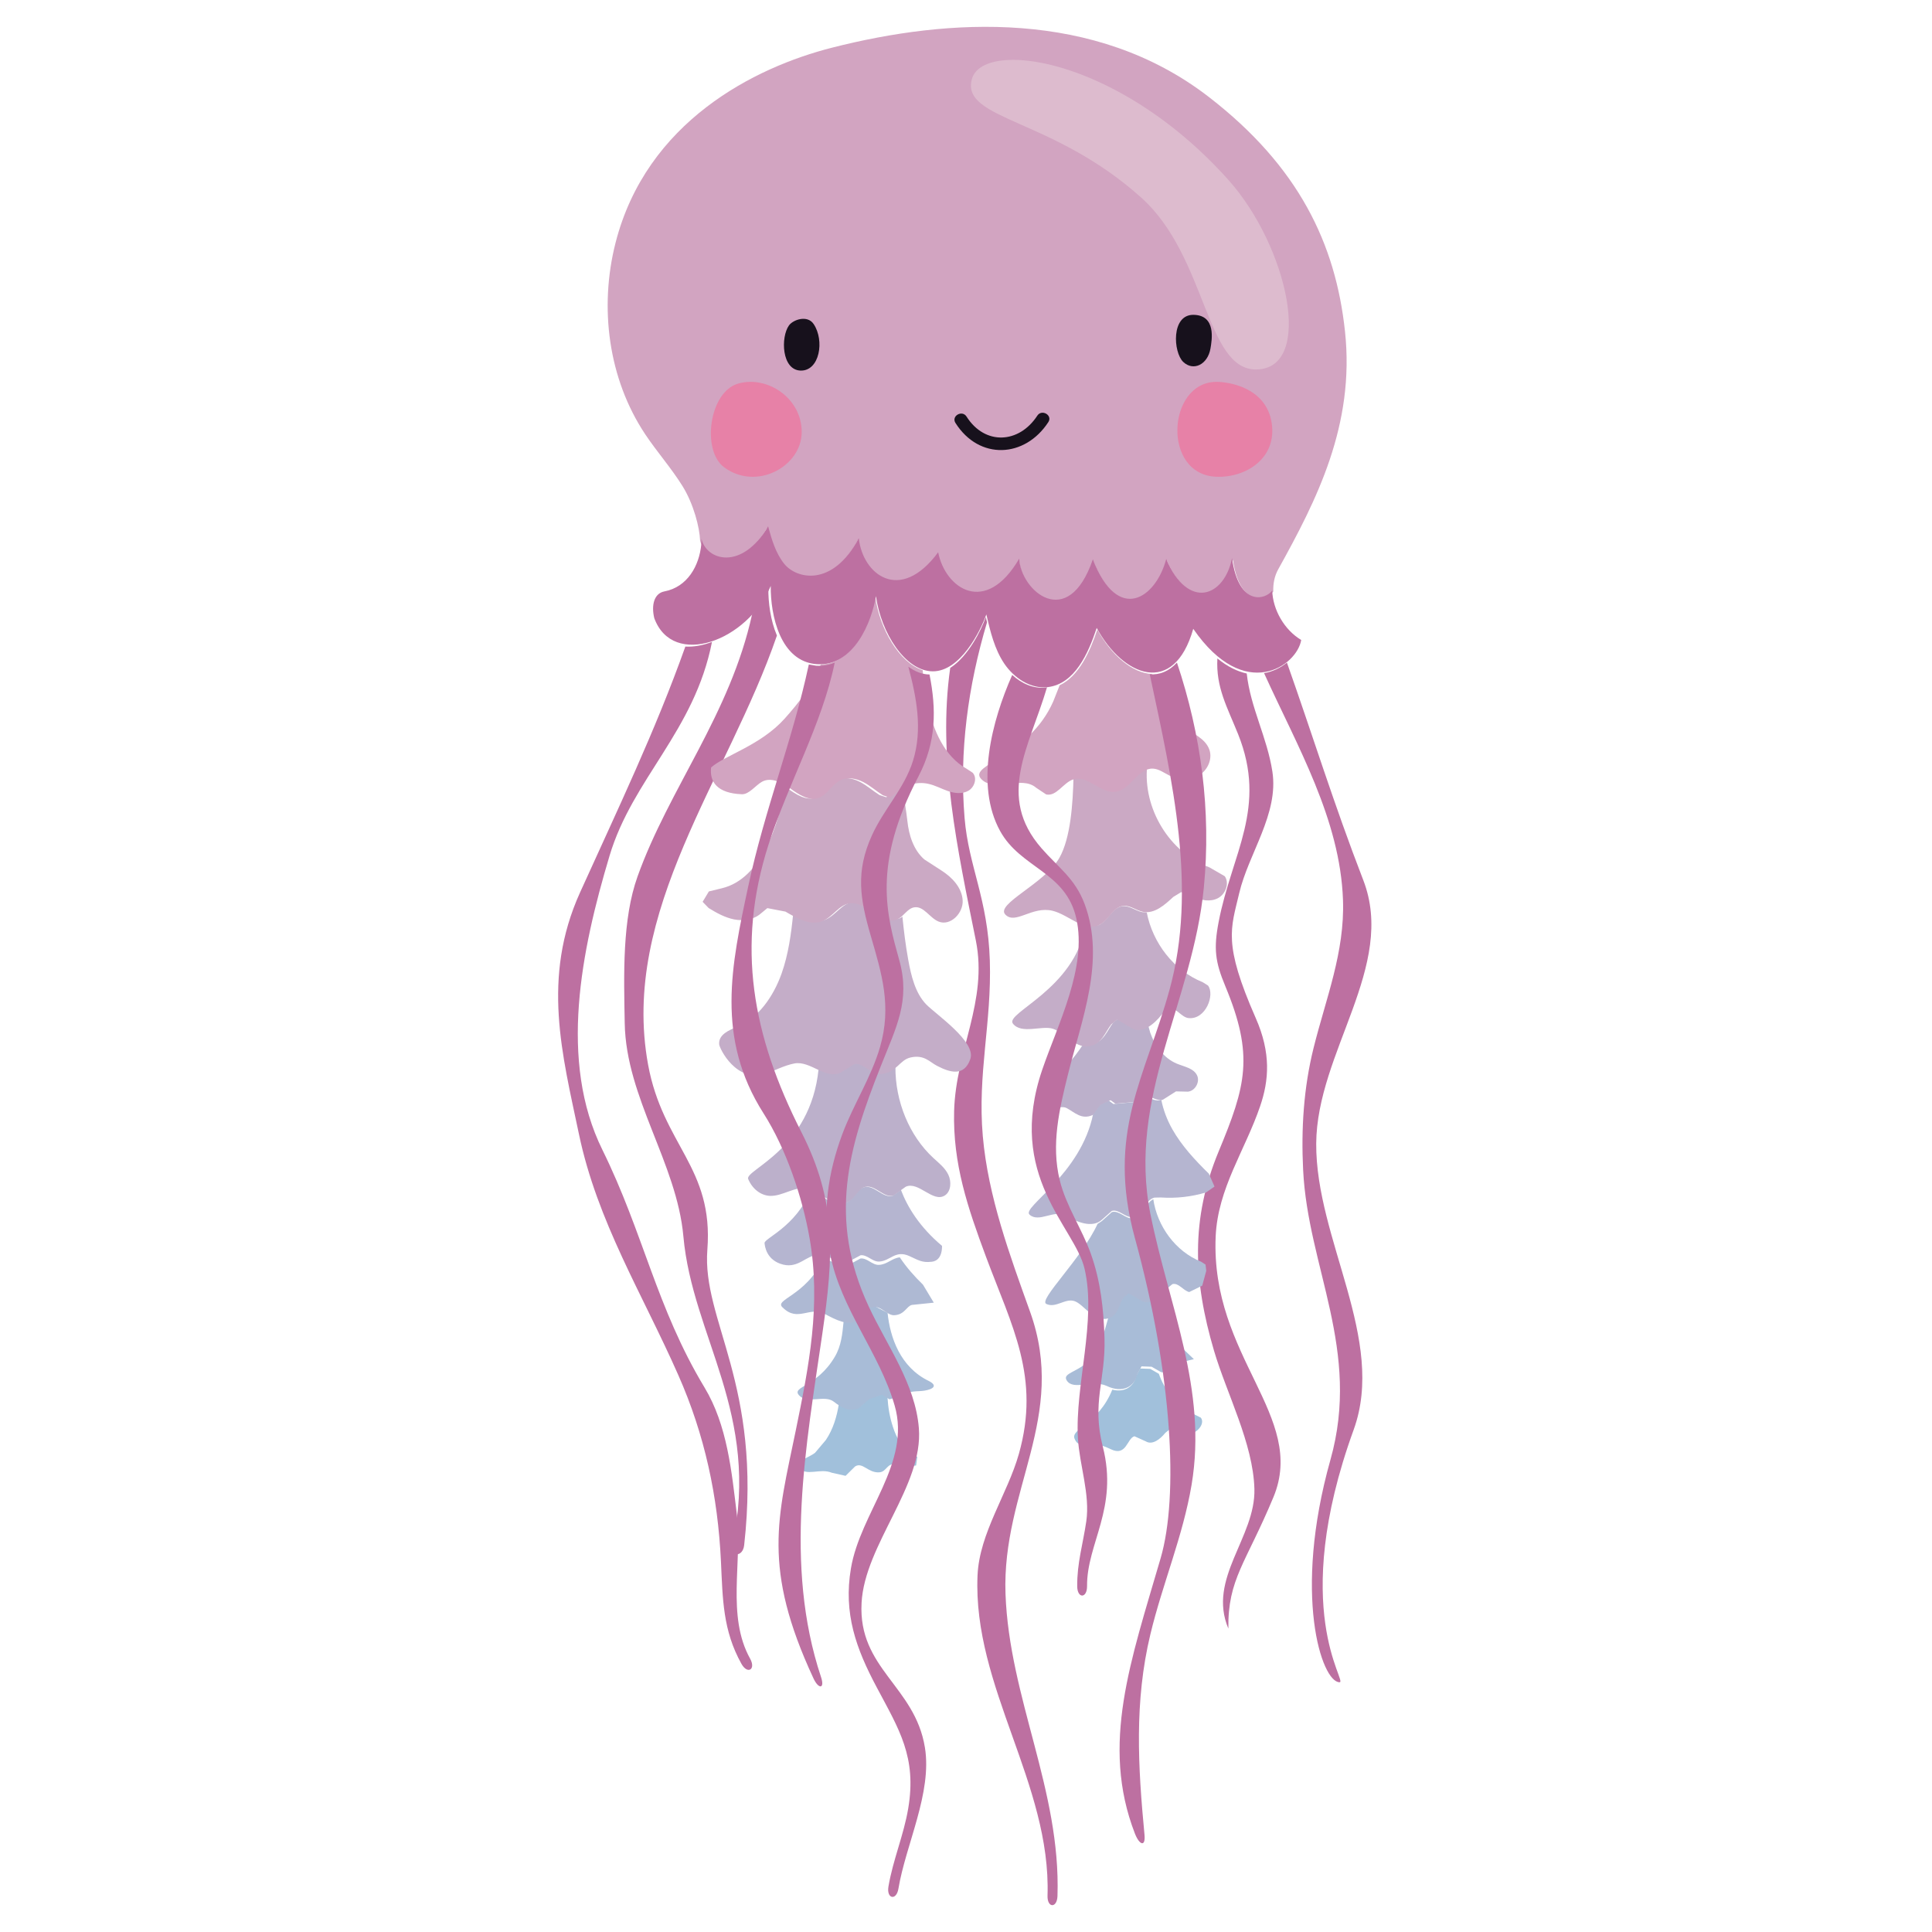
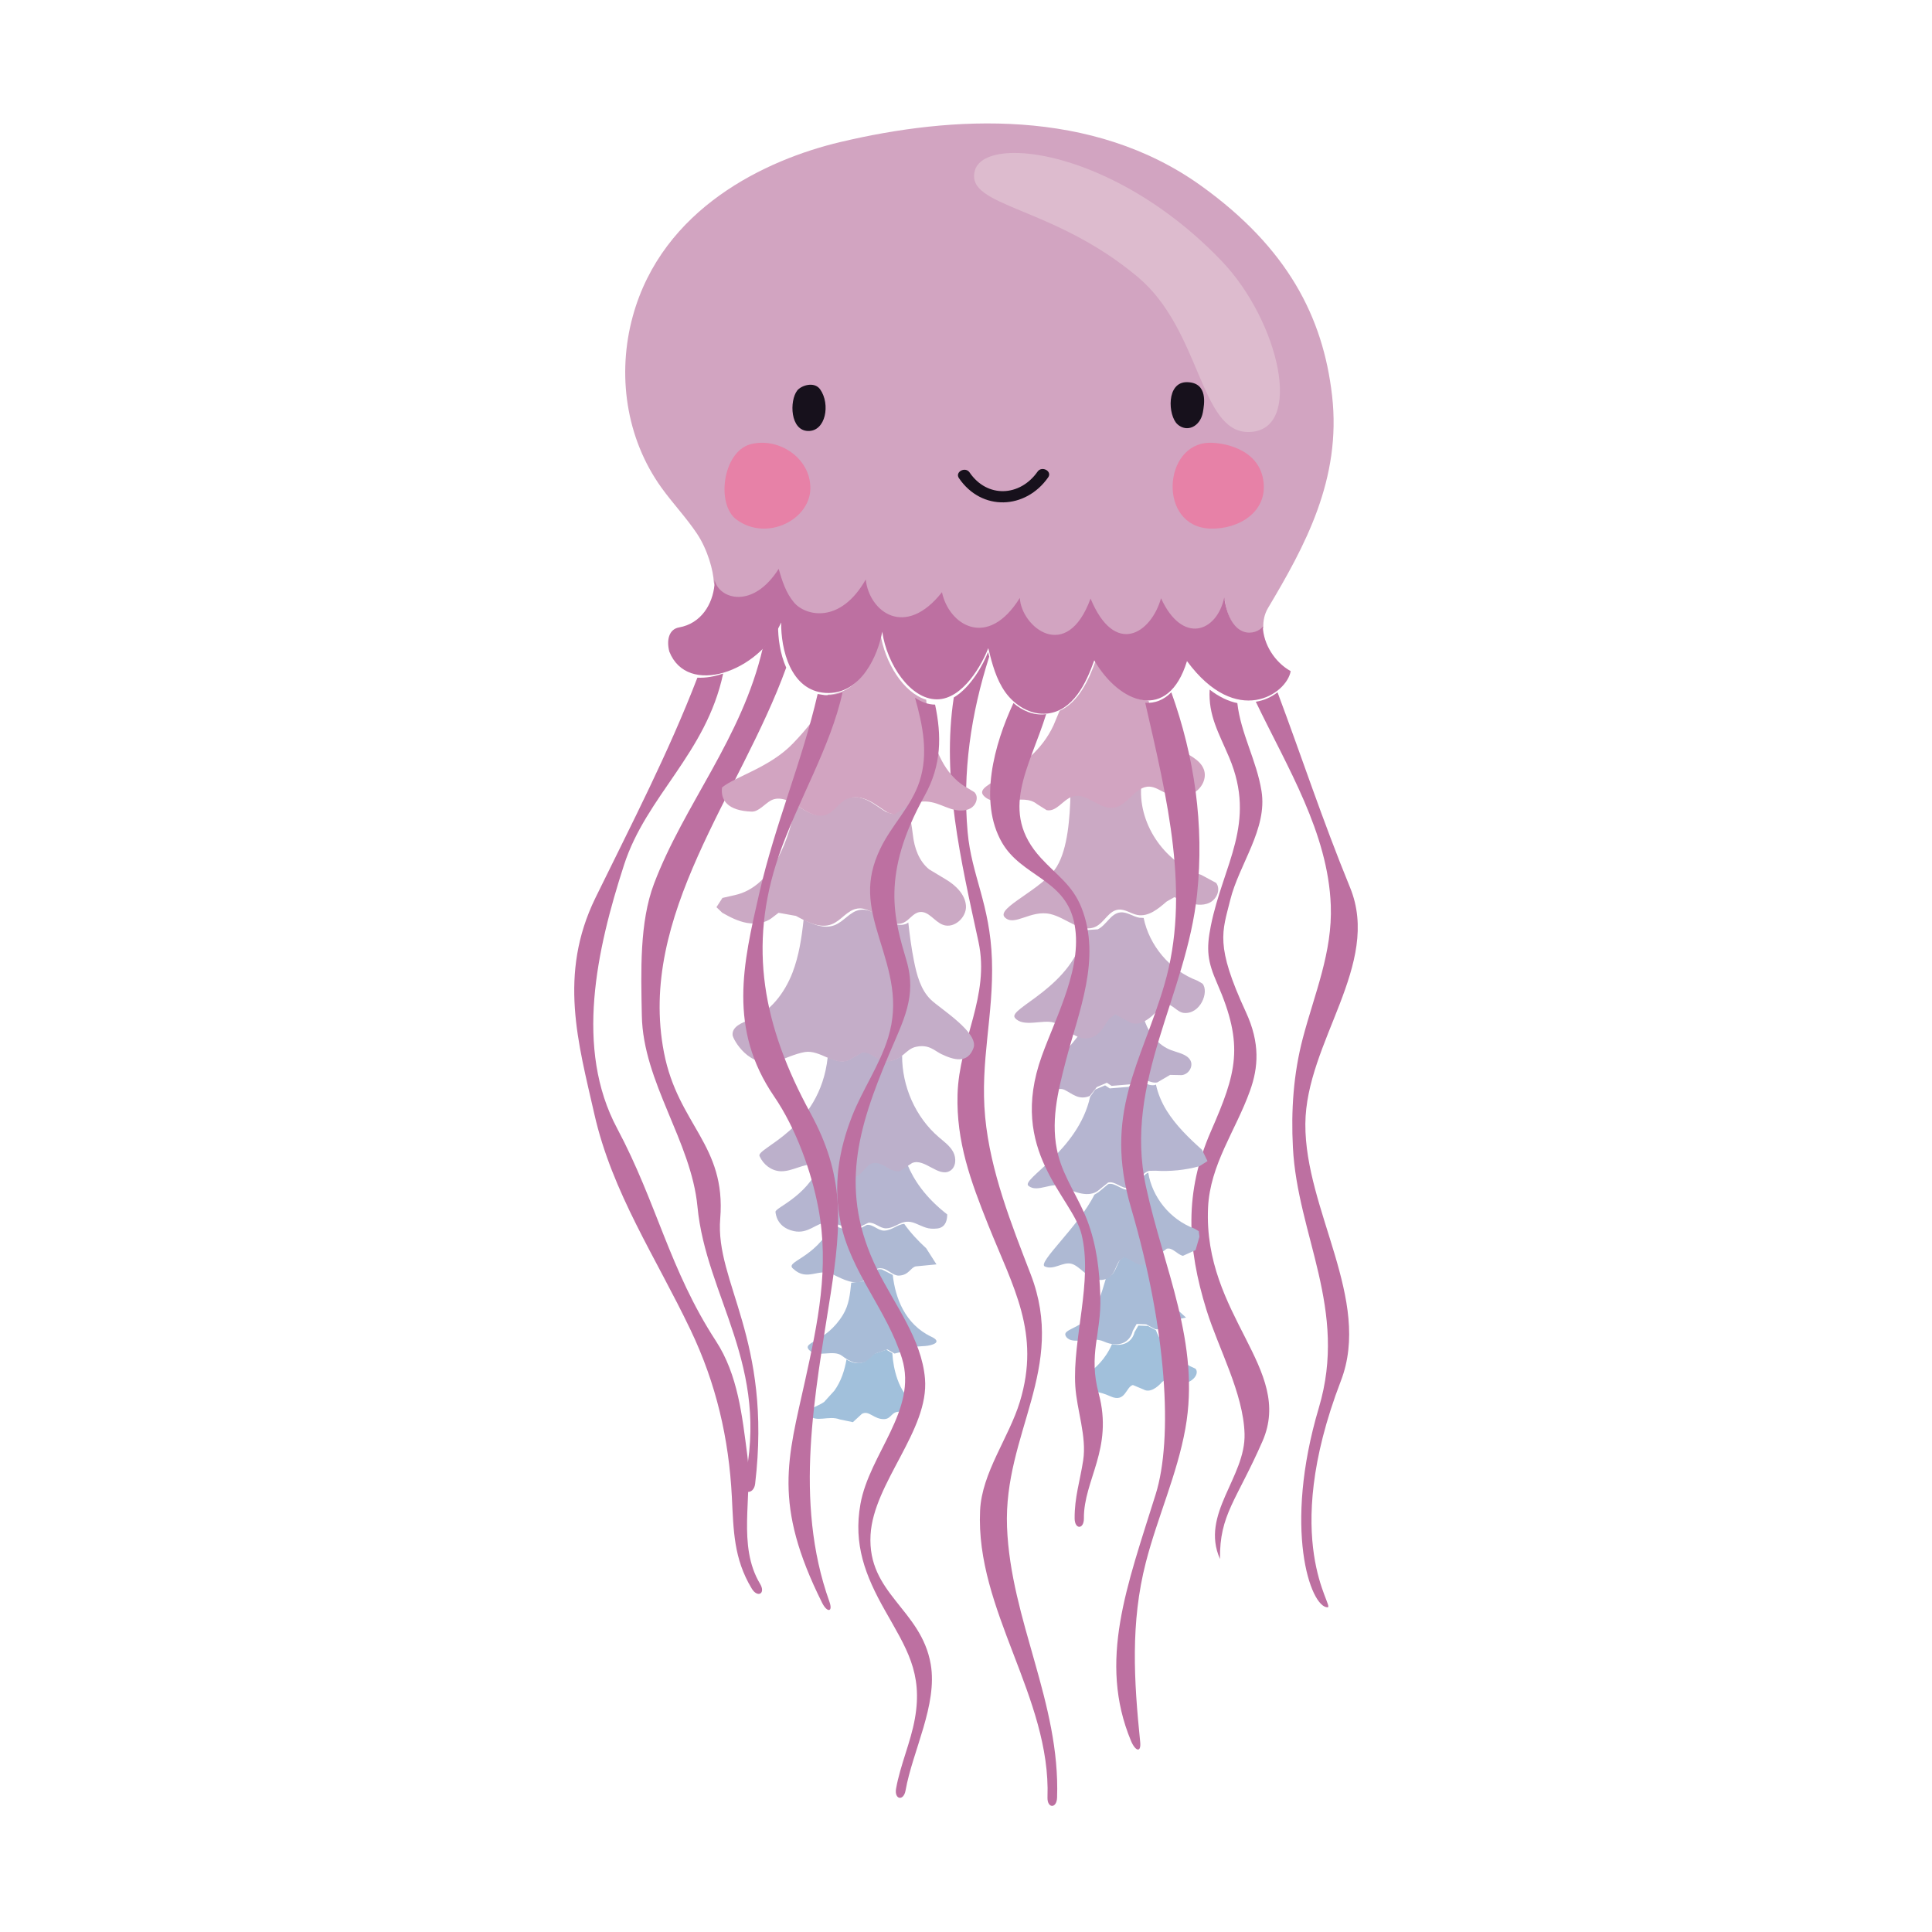
<svg xmlns="http://www.w3.org/2000/svg" width="720px" height="720px" viewBox="0 0 720 720" version="1.1">
  <g id="img_j" stroke="none" stroke-width="1" fill="none" fill-rule="evenodd">
-     <g id="jellyfish" transform="translate(208, 10)">
-       <path d="M245.044,450.821 C245.832,432.836 256.031,418.676 261.622,402.226 C264.923,392.575 265.711,382.437 259.997,369.448 C247.704,341.494 250.71,336.133 253.814,322.875 C257.287,308.058 268.618,293.314 266.18,277.546 C264.233,264.8 258.001,253.711 256.622,240.99 C253.173,240.259 249.478,238.48 245.684,235.385 C245.093,246.156 249.33,253.468 253.395,263.581 C264.406,290.998 251.03,308.082 246.153,333.574 C244.231,343.59 244.872,348.489 248.641,357.53 C259.43,383.436 256.302,394.695 246.153,419.115 C235.659,444.387 236.718,467.223 244.428,493.372 C249.182,509.457 259.011,527.905 259.479,544.867 C259.972,562.926 241.866,578.255 249.774,596.923 C249.527,578.45 256.302,572.626 266.574,547.938 C279.112,517.767 243.098,495.761 245.044,450.821" id="Fill-653" fill="#BD70A1" />
-       <path d="M55.613,455.703 C57.988,424.986 39.041,416.837 33.516,386.729 C23.05,329.515 63.367,279.864 81.538,226.846 C79.116,221.162 78.292,214.452 78.34,209.231 C76.862,212.793 74.754,215.989 72.307,218.819 C64.142,256.173 41.367,283.768 29.616,316.584 C23.873,332.589 24.479,352.937 24.818,371.358 C25.303,399.124 44.226,423.546 46.673,450.726 C50.065,488.349 75.481,516.895 64.942,565.716 C63.972,570.254 68.794,570.498 69.327,565.862 C76.063,505.696 53.554,482.176 55.613,455.703" id="Fill-654" fill="#BD70A1" />
-       <path d="M175.887,478.875 C168.348,457.849 160.251,435.993 158.263,413.43 C156.227,390.014 161.609,371.281 160.881,347.962 C160.154,324.838 152.979,312.959 151.476,294.884 C149.415,270.053 152.76,245.661 159.839,221.903 L159.378,220 C157.706,224.732 152.882,234.587 146.118,238.904 C141.343,272.541 148.882,306.836 155.669,340.498 C160.227,363.109 148.179,381.55 147.573,404.064 C147.064,423.724 152.615,439.969 159.451,458.361 C169.148,484.387 179.79,503.243 171.693,531.879 C167.451,546.832 156.978,561.345 156.3,577.127 C154.482,618.667 183.741,654.743 182.383,696.453 C182.238,701.112 185.947,701.21 186.092,696.575 C187.377,657.084 168.129,622.838 166.723,583.981 C165.342,545.027 189.947,518.073 175.887,478.875" id="Fill-655" fill="#BD70A1" />
-       <path d="M52.901,191.423 C54.66,199.244 67.803,203.471 77.844,186.832 C79.163,191.69 80.653,196.645 83.829,200.58 C88.226,206.07 101.809,209.616 111.777,191.18 C113.169,204.418 127.143,215.47 141.483,196.378 C144.146,209.738 159.219,219.964 171.825,198.71 C172.387,210.563 190.074,225.696 199.381,198.977 C208.811,222.879 222.956,213.284 226.84,198.856 C235.146,217.923 248.583,212.75 251.465,198.564 C254.055,216.563 264.071,213.843 266.514,210.442 C266.416,207.6 266.929,204.758 268.322,202.232 C282.589,176.509 297.002,148.454 293.24,113.5 C289.747,80.781 275.944,51.997 242.548,26.177 C200.041,-6.712 145.416,-3.263 102.176,7.741 C73.104,15.101 32.893,35.407 21.387,80.514 C15.255,104.586 18.675,131.183 32.478,151.878 C36.875,158.461 42.152,164.412 46.33,171.116 C50.507,177.82 52.73,186.613 52.901,191.423" id="Fill-656" fill="#D2A4C1" />
-       <path d="M132.75,532.32 C128.584,530.529 126.172,526.088 124.759,521.745 C123.59,518.187 122.957,514.457 122.737,510.703 L120.35,509.231 L115.624,510.924 L111.677,514.384 C109.192,515.537 106.805,514.801 104.588,513.378 C103.881,517.794 102.517,522.603 99.764,526.652 L95.745,531.412 C93.235,533.4 87.754,534.7 89.605,536.908 C92.553,540.442 97.474,536.982 101.981,538.847 L107.121,540 L110.678,536.491 C113.504,534.749 115.453,538.945 119.643,538.7 C122.591,538.503 122.323,535.117 126.197,535.608 L129.802,536.54 L133.408,536.148 L133.846,532.909 L132.75,532.32" id="Fill-657" fill="#A1C0DB" />
-       <path d="M138.026,504.598 C127.546,499.483 123.727,488.533 122.772,479.263 L118.462,477.006 C114.691,476.334 114.642,479.912 111.337,481.833 L106.39,482.457 C105.925,487.044 105.558,491.463 103.134,495.593 C96.425,507.024 86.753,506.663 89.813,510.025 C92.899,513.387 99.265,509.665 102.718,512.355 C105.558,514.588 108.668,516.317 111.973,514.828 L115.94,511.442 L120.69,509.785 L123.457,511.466 L128.991,510.073 C130.387,508.128 134.011,508.681 136.557,508.248 C139.838,507.696 141.601,506.351 138.026,504.598" id="Fill-658" fill="#A8BCD7" />
-       <path d="M135.957,468.747 C132.766,465.646 129.794,462.298 127.334,458.581 C124.46,458.827 122.633,461.264 119.515,461.387 C117.031,461.461 115.18,458.753 112.695,458.999 L108.969,461.018 C105.705,462.47 102.319,459.91 98.812,459.123 C92.333,473.153 80.057,474.261 83.759,477.338 C89.312,482.827 93.721,476.698 99.396,479.676 C103.464,481.843 108.043,484.279 111.672,482.113 C114.961,480.144 115.009,476.476 118.76,477.166 C120.928,477.535 123.047,480.267 125.264,480.144 C129.161,479.972 129.819,476.772 131.84,476.304 L140,475.467 L135.957,468.747" id="Fill-659" fill="#AEB9D3" />
-       <path d="M127.747,433.424 L124.72,435.612 C121.132,436.755 117.861,431.551 114.224,432.402 C111.612,433.01 110.392,436.366 108.073,437.777 C105.559,439.333 102.385,438.312 99.847,436.828 L94.135,433.545 C88.642,447.188 76.73,451.492 76.925,453.267 C77.023,454.24 77.511,459.736 83.907,461.292 C89.643,462.678 92.524,457.766 96.844,457.669 C101.067,457.571 105.119,461.487 109,459.784 L112.735,457.79 C115.225,457.547 117.08,460.222 119.57,460.149 C123.744,460.003 125.599,455.748 130.799,458.058 C134.167,459.541 135.51,460.66 139.171,460.222 C139.708,460.149 143.077,459.955 143.077,454.313 C134.607,447.188 130.14,439.746 127.747,433.424" id="Fill-660" fill="#B5B5D0" />
-       <path d="M139.799,421.511 C130.843,413.243 125.626,400.426 125.699,387.61 C124.315,388.753 122.689,389.774 120.117,389.993 C116.549,390.285 114.001,385.81 110.506,386.175 L105.264,389.434 C102.571,390.771 99.852,389.701 97.062,388.388 C94.052,418.471 69.42,426.01 70.827,429.391 C72.308,432.966 75.414,435.495 78.909,435.665 C83.544,435.86 87.888,432.212 92.499,432.869 C95.339,433.282 97.741,435.252 100.265,436.735 C102.789,438.219 105.944,439.24 108.444,437.684 C110.749,436.273 111.963,432.917 114.559,432.309 C118.175,431.458 121.427,436.662 124.995,435.519 L129.533,432.261 C134.338,430.072 139.677,438.389 144.143,435.495 C146.448,434.012 146.642,430.266 145.38,427.713 C144.118,425.135 141.837,423.408 139.799,421.511" id="Fill-661" fill="#BCB0CB" />
-       <path d="M137.14,364.276 C133.097,360.078 131.539,353.648 130.443,347.508 C129.493,342.267 128.836,336.929 128.3,331.59 L127.667,332.051 C124.696,333.483 121.214,331.736 118.535,329.843 C115.832,327.95 112.886,325.718 109.623,326.228 C105.629,326.834 103.34,331.202 99.59,332.731 C95.67,334.357 91.457,332.488 87.61,330.377 C86.855,338.021 85.808,345.64 83.3,352.75 C80.207,361.461 74.558,369.444 66.814,372.623 C63.77,373.861 59.679,375.535 60.02,379.199 C60.142,380.776 66.424,393.734 77.431,390.143 C79.988,389.294 84.274,387.013 88.097,386.309 C94.063,385.241 99.761,392.472 105.24,389.755 L110.5,386.503 C114.006,386.139 116.563,390.604 120.143,390.313 C126.206,389.803 127.131,384.999 131.393,384.077 C136.458,382.96 138.455,385.799 141.206,387.207 C145.93,389.658 151.312,391.381 153.625,384.635 C155.841,378.156 140.744,368.013 137.14,364.276" id="Fill-662" fill="#C4ADC8" />
-       <path d="M142.756,314.354 L136.476,310.29 C132.451,306.789 130.705,301.255 130.148,295.918 C129.784,292.564 128.96,287.619 128.232,283.089 L124.644,285.464 L122.268,287.104 L119.771,286.296 C117.297,284.73 115.091,282.746 112.497,281.4 C109.878,280.053 106.702,279.417 104.059,280.69 C100.907,282.208 99.259,286.101 95.961,287.251 C92.349,288.524 88.615,286.027 85.511,283.799 L84.614,283.187 C82.311,296.677 76.007,317.512 60.974,321.038 L56.174,322.213 L53.846,326.081 L56.101,328.407 C59.083,330.243 62.187,331.957 65.605,332.642 C69.024,333.303 72.806,332.789 75.473,330.488 L77.971,328.431 L84.711,329.729 C89.003,332.226 94.021,335.14 98.604,333.23 C102.338,331.688 104.617,327.281 108.593,326.669 C111.842,326.154 114.776,328.407 117.467,330.317 C120.134,332.226 123.601,333.989 126.559,332.544 C128.839,331.418 130.196,328.554 132.694,328.138 C136.258,327.55 138.464,332.104 141.81,333.45 C146.199,335.213 151.048,330.292 150.757,325.518 C150.466,320.744 146.756,316.875 142.756,314.354" id="Fill-663" fill="#CBA9C4" />
-       <path d="M152.304,276.538 C143.935,271.909 139.812,262.136 137.738,252.756 C136.786,248.472 136.177,244.115 135.859,239.757 C127.1,236.951 119.829,224.371 118.17,212.308 C116.657,221.417 110.485,237.123 97.87,237.665 C94.918,245.174 89.794,251.821 84.378,257.852 C75.448,267.798 62.053,271.516 57.002,276.021 C56.392,281.314 59.223,285.647 68.47,285.991 C71.154,286.09 73.593,282.668 75.96,281.338 C79.327,279.467 83.426,281.634 86.574,283.874 C89.697,286.114 93.454,288.625 97.09,287.345 C100.408,286.188 102.067,282.274 105.239,280.748 C107.898,279.467 111.094,280.107 113.73,281.461 C116.34,282.815 118.561,284.81 121.049,286.385 L123.562,287.198 L125.953,285.548 C129.052,282.52 133.688,281.166 137.909,282.102 C140.471,282.643 142.813,283.948 145.277,284.81 C147.766,285.647 150.621,285.991 152.89,284.686 C155.183,283.382 156.281,279.935 154.5,277.99 L152.304,276.538" id="Fill-664" fill="#D2A4C1" />
-       <path d="M239.495,518.315 C239.227,518.004 228.006,514.035 223.877,501.985 L220.671,500.143 L216.931,500 L215.425,502.774 C214.575,506.695 211.199,509.038 206.511,507.89 C201.289,520.898 190.772,522.404 192.497,526.253 C194.44,530.629 196.528,525.464 205.904,530.055 C211.83,532.972 211.952,526.062 214.769,525.249 L219.02,527.162 C221.473,528.668 224.46,526.253 226.257,524.006 L227.909,522.667 L233.01,524.604 C237.892,525.106 241.341,520.539 239.495,518.315" id="Fill-665" fill="#A1C0DB" />
-       <path d="M230.973,490.827 C226.056,486.197 224.359,479.412 223.548,472.527 L217.402,473.419 L212.902,470.769 L211.009,472.305 C209.337,474.409 209.141,478.966 205.33,480.055 C204.445,483.299 203.461,486.519 202.428,489.713 C198.47,501.798 187.136,500.658 189.57,504.497 C192.004,508.31 199.281,504.051 204.445,506.503 C210.419,509.35 214.869,506.775 215.877,502.07 L217.402,499.197 L221.188,499.346 L224.704,501.352 C227.138,501.847 228.367,499.668 230.457,498.034 L236.923,496.523 L230.973,490.827" id="Fill-666" fill="#A8BCD7" />
-       <path d="M239.597,460.195 C230.108,456.383 223.299,447.049 221.799,436.923 C218.678,438.409 217.744,443.806 214.155,444.078 C211.401,444.276 209.042,440.959 206.362,441.701 L202.601,445.068 L201.028,446.108 C195.03,459.18 178.831,474.481 181.928,475.941 C185.492,477.625 188.934,473.738 192.4,474.877 C195.841,476.041 199.012,481.982 203.953,481.512 C208.894,481.066 208.919,475.818 210.738,473.515 L212.631,471.98 L217.129,474.629 C220.374,476.709 224.307,473.416 226.716,470.371 L228.904,468.564 C231.19,467.92 232.861,470.916 235.172,471.51 L240.039,469.133 L241.538,463.587 L241.268,461.26 L239.597,460.195" id="Fill-667" fill="#AEB9D3" />
-       <path d="M242.51,427.409 C237.378,422.378 232.417,417.057 228.883,410.817 C226.947,407.382 225.519,403.657 224.768,399.812 L224.333,400.005 C221.549,400.682 218.524,397.369 216.055,398.844 L214.264,400.779 L206.954,401.432 L205.187,400.15 L201.363,401.916 L199.403,405.012 C194.877,427.796 172.561,439.938 175.683,442.671 C179.217,445.815 184.784,440.664 189.068,443.034 C193.327,445.404 199.015,447.847 202.646,444.558 L206.349,441.268 C208.987,440.543 211.311,443.784 214.022,443.59 C217.798,443.324 218.548,437.205 222.227,436.31 L224.575,436.262 C230.263,436.649 236.023,436.02 241.469,434.375 L244.615,432.198 L242.51,427.409" id="Fill-668" fill="#B5B5D0" />
-       <path d="M230.607,386.406 C225.765,384.41 222.374,379.777 220.653,374.824 L219.99,372.434 L214.533,372.385 L209.151,369.231 L206.889,371.054 C204.702,373.789 203.301,378.718 198.262,379.284 L195.78,379.013 C188.357,390.471 176.855,398.726 178.649,401.609 C181.352,405.921 186.514,401.338 189.537,402.964 C192.56,404.566 195.067,407.449 199.295,405.502 L201.998,401.806 L205.882,400.007 L207.676,401.313 L215.098,400.648 L216.917,398.677 C219.424,397.174 222.497,400.549 225.323,399.859 L230.263,396.73 L234.687,396.829 C237.391,396.582 239.284,393.206 238.104,390.742 C236.801,388.081 233.36,387.539 230.607,386.406" id="Fill-669" fill="#BCB0CB" />
-       <path d="M240.198,356.029 C229.464,351.723 221.547,341.396 219.362,330.018 L217.662,329.92 C215.16,329.43 212.926,327.448 210.376,327.717 C206.588,328.109 204.985,332.978 201.585,334.74 L196.509,335.107 C192.454,358.721 166.42,367.506 169.48,371.47 C172.637,375.557 180.36,372.033 184.44,373.403 C188.52,374.774 192.624,380.524 197.578,379.961 C202.556,379.399 203.941,374.504 206.102,371.788 L208.336,369.977 L213.655,373.11 C217.492,375.557 222.154,371.666 224.972,368.069 L227.546,365.915 C230.266,365.181 232.184,369.146 234.977,369.415 C241.388,370.026 244.812,360.679 242.19,357.277 L240.198,356.029" id="Fill-670" fill="#C4ADC8" />
-       <path d="M248.44,316.549 L242.739,313.252 C227.791,307.79 217.858,291.206 219.521,275.385 C214.579,276.024 211.815,283.135 206.603,283.873 C201.466,284.587 196.988,278.657 192.071,279.1 C191.851,289.631 190.97,302.303 186.811,309.684 C181.355,319.305 162.908,326.908 166.651,330.82 C170.394,334.733 176.56,327.572 184.242,329.418 C190.407,330.919 196.157,337.562 201.784,334.659 C205.209,332.887 206.824,327.991 210.64,327.597 C213.209,327.326 215.46,329.319 217.98,329.811 C222.261,330.648 226.054,327.228 229.259,324.251 L232.219,322.454 L236.794,324.078 C239.583,325.629 243.131,326.194 245.944,324.694 C248.758,323.168 250.25,319.182 248.44,316.549" id="Fill-671" fill="#CBA9C4" />
-       <path d="M232.852,260.806 C226.352,256.276 223.09,249.062 221.299,241.184 C213.989,240.839 206.164,234.192 200.94,224.615 C198.241,232.74 194.145,241.947 186.909,245.369 L184.529,251.376 C175.454,272.057 152.739,274.888 157.596,280.23 C162.477,285.573 172.633,278.778 178.152,283.578 L181.88,286.065 C185.805,286.902 188.258,281.584 192.084,280.427 C197.456,278.827 202.24,285.868 207.783,285.08 C213.327,284.292 216.099,276.193 221.691,276.439 C223.899,276.562 225.788,278.014 227.775,278.999 C231.135,280.673 235.33,280.944 238.617,279.098 C241.904,277.251 243.915,273.066 242.738,269.496 C241.315,265.237 236.532,263.366 232.852,260.806" id="Fill-672" fill="#D2A4C1" />
-       <path d="M66.631,554.628 C64.655,538.285 63.045,521.138 54.532,507.036 C36.603,477.249 31.846,449.653 16.503,418.526 C0.159,385.402 8.575,344.289 19.161,308.924 C27.797,280.062 50.775,262.574 57.337,229.231 C53.946,230.522 50.556,231.131 47.409,230.96 C36.237,262.355 22.308,291.339 8.16,322.612 C-6.232,354.445 1.55,383.039 7.745,412.608 C14.576,445.269 31.48,472.304 44.774,502.433 C54.654,524.767 59.532,547.613 60.679,571.945 C61.337,585.926 61.362,597.592 68.314,610.062 C70.582,614.13 73.802,612.181 71.534,608.114 C62.679,592.185 68.704,571.897 66.631,554.628" id="Fill-673" fill="#BD70A1" />
-       <path d="M300.057,318.008 C288.97,289.337 281.284,264.277 271.601,236.923 C269.31,238.802 266.428,240.29 263.077,240.852 C275.494,268.205 291.434,295.291 292.493,325.402 C293.183,344.874 286.112,362.126 281.53,380.549 C277.834,395.409 276.874,410.684 277.637,425.959 C279.411,462.415 299.318,493.185 287.812,534.032 C273.695,584.25 284.511,616.923 291.212,616.923 C294.39,616.947 272.094,590.009 296.46,522.856 C308.704,489.134 282.318,451.947 282.515,416.199 C282.712,382.11 312.449,350.071 300.057,318.008" id="Fill-674" fill="#BD70A1" />
-       <path d="M220.476,241.285 C229.075,281.498 238.187,321.149 227.878,358.754 C218.912,391.411 204.133,411.956 214.955,451.437 C228.904,502.275 231.298,547.556 224.531,570.708 C213.465,608.727 202.056,640.093 214.955,673.335 C216.641,677.648 218.961,678.404 218.522,673.773 C216.103,648.379 214.686,624.13 220.72,599.028 C225.215,580.311 232.862,562.422 236.062,543.389 C242.047,507.783 227.609,476.734 220.745,442.541 C211.999,398.99 236.502,363.238 240.63,320.832 C243.44,292.148 239.629,263.877 230.614,236.923 C227.609,240.213 224.116,241.554 220.476,241.285" id="Fill-675" fill="#BD70A1" />
-       <path d="M78.329,304.989 C85.647,282.121 98.409,259.815 103.077,236.923 C101.011,237.802 98.701,238.241 96.149,238.095 L93.426,237.631 C87.421,265.697 76.992,291.566 70.818,320.437 C64.521,349.869 58.663,376.812 76.555,404.927 C84.942,418.081 91.019,436.043 93.718,451.492 C98.02,476.214 93.499,499.008 88.54,523.194 C81.854,555.652 75.947,574.176 95.152,615.469 C97.097,619.666 99.455,619.398 97.972,614.981 C84.042,573.126 92.405,528.733 98.458,487.05 C102.712,457.642 103.903,437.923 90.606,411.809 C72.276,375.787 66.344,342.572 78.329,304.989" id="Fill-676" fill="#BD70A1" />
-       <path d="M236.849,107.329 C228.382,107.157 229.194,121.286 232.96,124.88 C236.751,128.474 242.068,125.864 243.102,119.907 C243.643,116.732 245.317,107.501 236.849,107.329" id="Fill-677" fill="#17111C" />
-       <path d="M95.213,110.75 C92.875,107.28 87.583,109.126 86.032,111.267 C82.906,115.6 83.25,127.907 90.364,128.104 C97.453,128.301 99.373,116.904 95.213,110.75" id="Fill-678" fill="#17111C" />
-       <path d="M245.064,132.309 C249.995,132.235 263.883,134.451 265.92,147.6 C267.956,160.75 256.35,168.121 245.235,167.673 C224.993,166.826 226.98,132.633 245.064,132.309" id="Fill-679" fill="#E781A7" />
-       <path d="M67.095,132.948 C77.974,129.837 90.913,138.405 90.768,151.195 C90.598,164.009 73.71,173.071 61.764,164.059 C53.453,157.812 56.239,136.059 67.095,132.948" id="Fill-680" fill="#E781A7" />
-       <path d="M148.07,147.617 C156.905,161.574 173.954,160.712 182.689,147.297 C184.352,144.737 180.232,142.349 178.57,144.909 C171.77,155.346 159.039,156.06 152.19,145.229 C150.552,142.669 146.432,145.032 148.07,147.617" id="Fill-681" fill="#17111C" />
-       <path d="M276.923,228.5 C270.696,224.787 266.342,217.311 266.123,210.056 C263.69,213.499 253.717,216.253 251.138,198.031 C248.268,212.393 234.889,217.631 226.618,198.326 C222.751,212.934 208.666,222.647 199.277,198.449 C190.009,225.5 172.397,210.179 171.838,198.179 C159.286,219.696 144.277,209.343 141.626,195.818 C127.347,215.147 113.433,203.982 112.047,190.556 C102.122,209.22 88.597,205.63 84.218,200.072 C81.056,196.089 79.597,191.072 78.259,186.154 C68.261,202.999 55.174,198.72 53.423,190.802 L53.35,192.843 C52.62,200.81 48.193,208.778 39.606,210.401 C35.714,211.138 34.668,215.614 35.836,220.385 C42.768,239.197 70.645,228.893 79.232,208.36 C79.11,219.204 82.735,236.615 96.478,237.525 C110.246,238.41 116.863,221.688 118.444,212.171 C120.317,225.819 129.366,240.131 139.607,240.181 C149.848,240.254 157.389,225.205 159.578,218.983 C161.062,225.352 162.619,231.869 166.243,237.279 C169.892,242.689 176.119,246.845 182.541,246.058 C192.49,244.853 197.525,233.639 200.712,224.024 C210.442,242.025 229.416,249.87 236.689,224.344 C255.906,252.181 275.391,238.017 276.923,228.5" id="Fill-682" fill="#BD70A1" />
-       <path d="M203.614,488.717 C203.303,477.824 202.175,467.492 198.506,457.185 C195.196,447.903 189.32,439.526 186.946,429.878 C183.66,416.493 186.778,403.426 189.968,390.53 C195.028,370.037 204.118,348.006 196.179,326.83 C192.606,317.329 186.394,313.298 180.158,306.142 C163.178,286.724 175.601,268.479 182.197,246.106 L181.789,246.204 C177.184,246.765 172.723,244.738 169.222,241.538 C161.643,258.636 155.311,282.621 164.713,299.694 C172.363,313.616 189.2,314.837 193.109,332.252 C197.211,350.522 186.226,371.649 180.446,388.551 C166.823,428.315 192.534,447.171 196.179,462.803 C200.736,482.196 192.558,506.303 193.709,526.014 C194.309,536.126 198.29,546.897 196.827,556.96 C195.556,565.606 193.373,572.421 193.445,581.165 C193.493,585.83 197.163,585.732 197.115,581.067 C196.995,565.167 208.843,552.124 202.991,529.165 C198.77,512.678 204.07,504.325 203.614,488.717" id="Fill-683" fill="#BD70A1" />
-       <path d="M138.401,241.36 C135.644,241.336 132.96,240.264 130.517,238.462 C133.564,249.933 135.886,261.795 132.258,273.486 C129.042,283.837 121.304,291.631 116.927,301.35 C110.809,314.843 112.477,324.926 116.516,338.785 C120.651,352.985 124.351,364.968 119.974,380.167 C116.685,391.517 110.011,401.649 105.9,412.682 C100.531,427.126 98.379,441.837 101.329,457.181 C105.295,477.884 119.659,493.862 125.415,513.81 C131.63,535.341 112.622,553.559 109.116,574.506 C106.286,591.263 111.002,604.342 118.765,618.883 C127.011,634.422 133.709,644.749 130.469,663.942 C128.824,673.806 124.762,683.159 123.093,693.096 C122.344,697.651 126.043,698.43 126.817,693.851 C129.55,677.435 139.44,658.121 136.684,641.217 C132.935,618.274 111.776,611.892 113.082,587.366 C114.218,565.64 136.152,543.719 134.435,522.237 C133.129,505.748 122.513,491.402 115.742,476.885 C100.507,444.151 108.076,417.968 120.24,387.327 C125.995,372.835 131.315,362.971 127.18,348.016 C122.416,330.845 116.951,312.407 134.29,279.331 C141.012,266.496 140.964,254.244 138.401,241.36" id="Fill-684" fill="#BD70A1" />
-       <path d="M260.043,127.692 C241.281,127.692 241.747,85.65 217.376,63.706 C184.212,33.888 150.363,34.811 154.135,19.671 C155.286,14.957 160.993,12.308 169.541,12.308 C188.425,12.308 221.246,25.212 249.707,56.95 C272.069,81.908 281.793,127.255 260.313,127.692 C260.215,127.692 260.141,127.692 260.043,127.692" id="Fill-685" fill="#DDBBCE" />
+     <g id="jellyfish" transform="translate(214, 46)">
+       <path d="M236.204,404.068 C236.947,387.95 246.559,375.26 251.829,360.518 C254.94,351.87 255.683,342.784 250.297,331.143 C238.711,306.092 241.544,301.288 244.469,289.406 C247.743,276.128 258.423,262.914 256.124,248.784 C254.29,237.361 248.416,227.424 247.116,216.023 C243.866,215.368 240.383,213.774 236.808,211 C236.25,220.653 240.244,227.205 244.075,236.269 C254.453,260.839 241.846,276.149 237.249,298.994 C235.438,307.971 236.041,312.361 239.594,320.463 C249.763,343.679 246.814,353.77 237.249,375.654 C227.358,398.302 228.357,418.766 235.624,442.201 C240.104,456.615 249.368,473.148 249.809,488.349 C250.274,504.533 233.209,518.27 240.662,535 C240.429,518.445 246.814,513.225 256.496,491.101 C268.313,464.063 234.37,444.341 236.204,404.068" id="Fill-653" fill="#BD70A1" />
+       <path d="M54.406,408.141 C56.659,380.58 38.685,373.269 33.444,346.255 C23.515,294.922 61.761,250.374 79,202.805 C76.702,197.705 75.92,191.685 75.966,187 C74.564,190.196 72.564,193.064 70.243,195.603 C62.497,229.118 40.891,253.876 29.743,283.319 C24.296,297.68 24.871,315.937 25.192,332.464 C25.652,357.376 43.603,379.289 45.925,403.675 C49.143,437.431 73.254,463.043 63.255,506.846 C62.336,510.918 66.91,511.137 67.416,506.978 C73.805,452.995 52.452,431.892 54.406,408.141" id="Fill-654" fill="#BD70A1" />
+       <path d="M170.113,428.909 C162.853,410.073 155.057,390.494 153.142,370.281 C151.182,349.304 156.364,332.522 155.663,311.632 C154.963,290.917 148.053,280.276 146.606,264.084 C144.622,241.839 147.843,219.988 154.66,198.704 L154.216,197 C152.605,201.239 147.96,210.067 141.447,213.935 C136.849,244.068 144.108,274.791 150.645,304.946 C155.033,325.202 143.431,341.722 142.848,361.89 C142.358,379.503 147.703,394.056 154.286,410.532 C163.624,433.847 173.871,450.738 166.075,476.392 C161.99,489.787 151.905,502.788 151.252,516.926 C149.501,554.139 177.676,586.457 176.369,623.823 C176.229,627.997 179.801,628.084 179.941,623.932 C181.178,588.555 162.643,557.875 161.289,523.066 C159.959,488.17 183.652,464.024 170.113,428.909" id="Fill-655" fill="#BD70A1" />
+       <path d="M52.016,170.972 C53.702,177.958 66.302,181.733 75.927,166.872 C77.192,171.211 78.621,175.637 81.665,179.151 C85.881,184.054 98.902,187.222 108.457,170.755 C109.792,182.579 123.188,192.45 136.936,175.398 C139.488,187.33 153.938,196.464 166.023,177.481 C166.562,188.068 183.517,201.584 192.44,177.719 C201.48,199.067 215.04,190.498 218.764,177.611 C226.727,194.642 239.608,190.021 242.371,177.351 C244.854,193.427 254.456,190.997 256.798,187.96 C256.704,185.421 257.196,182.883 258.531,180.627 C272.208,157.651 286.026,132.594 282.419,101.374 C279.07,72.151 265.838,46.442 233.823,23.38 C193.073,-5.995 140.706,-2.914 99.253,6.914 C71.384,13.487 32.835,31.625 21.804,71.912 C15.926,93.412 19.205,117.168 32.437,135.653 C36.652,141.532 41.711,146.847 45.716,152.835 C49.721,158.823 51.852,166.677 52.016,170.972" id="Fill-656" fill="#D2A4C1" />
+       <path d="M127.968,477.261 C124.046,475.689 121.776,471.792 120.446,467.981 C119.345,464.859 118.749,461.586 118.542,458.292 L116.295,457 L111.846,458.486 L108.131,461.522 C105.791,462.533 103.544,461.888 101.457,460.639 C100.792,464.514 99.508,468.734 96.916,472.287 L93.132,476.464 C90.77,478.208 85.61,479.349 87.353,481.287 C90.128,484.388 94.76,481.352 99.003,482.988 L103.842,484 L107.19,480.921 C109.851,479.392 111.685,483.074 115.63,482.859 C118.405,482.687 118.152,479.715 121.799,480.146 L125.193,480.964 L128.587,480.62 L129,477.778 L127.968,477.261" id="Fill-657" fill="#A1C0DB" />
+       <path d="M133.134,452.184 C123.226,447.53 119.614,437.565 118.711,429.13 L114.637,427.076 C111.072,426.464 111.025,429.72 107.9,431.468 L103.224,432.036 C102.784,436.21 102.437,440.231 100.145,443.99 C93.801,454.391 84.657,454.064 87.551,457.123 C90.468,460.182 96.487,456.795 99.751,459.243 C102.437,461.275 105.377,462.849 108.502,461.494 L112.252,458.412 L116.744,456.905 L119.36,458.434 L124.592,457.167 C125.911,455.397 129.337,455.899 131.745,455.506 C134.847,455.003 136.514,453.78 133.134,452.184" id="Fill-658" fill="#A8BCD7" />
+       <path d="M131.164,419.193 C128.137,416.421 125.318,413.429 122.985,410.107 C120.258,410.327 118.525,412.505 115.567,412.615 C113.211,412.681 111.454,410.261 109.098,410.481 L105.562,412.285 C102.466,413.583 99.254,411.295 95.927,410.591 C89.781,423.131 78.135,424.121 81.647,426.871 C86.915,431.777 91.098,426.299 96.481,428.961 C100.34,430.897 104.684,433.075 108.127,431.139 C111.246,429.379 111.293,426.101 114.851,426.717 C116.908,427.047 118.918,429.489 121.021,429.379 C124.718,429.225 125.341,426.365 127.259,425.947 L135,425.199 L131.164,419.193" id="Fill-659" fill="#AEB9D3" />
+       <path d="M124.17,387.993 L121.241,389.939 C117.77,390.956 114.605,386.327 111.087,387.084 C108.56,387.625 107.379,390.61 105.136,391.864 C102.703,393.249 99.633,392.34 97.177,391.021 L91.651,388.101 C86.338,400.235 74.813,404.064 75.002,405.643 C75.097,406.508 75.569,411.397 81.756,412.781 C87.306,414.014 90.093,409.645 94.272,409.558 C98.358,409.471 102.278,412.954 106.033,411.44 L109.646,409.666 C112.055,409.45 113.85,411.829 116.258,411.764 C120.297,411.635 122.091,407.849 127.121,409.904 C130.38,411.224 131.679,412.219 135.222,411.829 C135.741,411.764 139,411.591 139,406.573 C130.805,400.235 126.484,393.616 124.17,387.993" id="Fill-660" fill="#B5B5D0" />
+       <path d="M135.846,377.77 C127.174,370.34 122.121,358.824 122.192,347.308 C120.852,348.335 119.278,349.253 116.787,349.45 C113.332,349.712 110.864,345.691 107.48,346.019 L102.404,348.947 C99.795,350.149 97.163,349.188 94.461,348.008 C91.547,375.038 67.693,381.812 69.056,384.85 C70.49,388.062 73.498,390.335 76.882,390.488 C81.371,390.662 85.577,387.385 90.043,387.975 C92.792,388.346 95.119,390.116 97.563,391.449 C100.007,392.782 103.062,393.7 105.483,392.301 C107.715,391.034 108.89,388.018 111.405,387.472 C114.906,386.707 118.056,391.383 121.51,390.356 L125.905,387.428 C130.558,385.462 135.728,392.935 140.052,390.335 C142.285,389.002 142.473,385.636 141.251,383.342 C140.029,381.026 137.82,379.474 135.846,377.77" id="Fill-661" fill="#BCB0CB" />
+       <path d="M132.978,326.629 C129.102,322.926 127.607,317.253 126.556,311.838 C125.645,307.214 125.015,302.505 124.501,297.796 L123.894,298.202 C121.045,299.465 117.705,297.924 115.136,296.254 C112.544,294.585 109.719,292.616 106.589,293.065 C102.759,293.6 100.564,297.453 96.968,298.802 C93.208,300.236 89.168,298.588 85.478,296.725 C84.754,303.468 83.75,310.19 81.345,316.461 C78.379,324.146 72.961,331.189 65.535,333.993 C62.616,335.084 58.692,336.561 59.019,339.794 C59.136,341.185 65.161,352.616 75.717,349.448 C78.169,348.698 82.279,346.686 85.945,346.065 C91.667,345.124 97.131,351.503 102.386,349.105 L107.43,346.237 C110.793,345.916 113.245,349.854 116.678,349.597 C122.493,349.148 123.38,344.91 127.467,344.096 C132.324,343.111 134.239,345.616 136.878,346.857 C141.409,349.019 146.57,350.539 148.788,344.588 C150.913,338.873 136.434,329.926 132.978,326.629" id="Fill-662" fill="#C4ADC8" />
+       <path d="M138.311,281.624 L132.285,278.001 C128.423,274.88 126.748,269.948 126.213,265.19 C125.864,262.2 125.073,257.791 124.375,253.754 L120.932,255.871 L118.652,257.333 L116.256,256.613 C113.883,255.216 111.766,253.448 109.277,252.248 C106.764,251.048 103.717,250.48 101.181,251.615 C98.156,252.968 96.574,256.438 93.41,257.464 C89.944,258.599 86.361,256.373 83.383,254.387 L82.523,253.841 C80.312,265.867 74.264,284.439 59.84,287.582 L55.233,288.63 L53,292.078 L55.164,294.151 C58.025,295.788 61.003,297.316 64.283,297.927 C67.564,298.516 71.193,298.058 73.752,296.006 L76.148,294.173 L82.616,295.33 C86.733,297.556 91.549,300.153 95.946,298.451 C99.529,297.076 101.716,293.147 105.531,292.602 C108.649,292.143 111.464,294.151 114.046,295.854 C116.605,297.556 119.932,299.127 122.77,297.84 C124.957,296.836 126.26,294.282 128.656,293.911 C132.076,293.387 134.193,297.447 137.403,298.647 C141.614,300.219 146.267,295.832 145.988,291.576 C145.709,287.32 142.149,283.872 138.311,281.624" id="Fill-663" fill="#CBA9C4" />
+       <path d="M147.028,247.938 C138.953,243.763 134.975,234.947 132.974,226.486 C132.056,222.622 131.467,218.691 131.161,214.761 C122.71,212.229 115.695,200.881 114.094,190 C112.634,198.217 106.678,212.385 94.508,212.873 C91.659,219.646 86.716,225.642 81.489,231.083 C72.873,240.055 59.949,243.408 55.076,247.472 C54.488,252.246 57.219,256.155 66.141,256.466 C68.73,256.554 71.084,253.468 73.368,252.268 C76.616,250.581 80.571,252.535 83.608,254.556 C86.621,256.577 90.247,258.842 93.754,257.687 C96.956,256.643 98.557,253.112 101.617,251.736 C104.183,250.581 107.267,251.158 109.809,252.38 C112.328,253.601 114.471,255.4 116.872,256.821 L119.296,257.554 L121.603,256.066 C124.593,253.334 129.066,252.113 133.139,252.957 C135.61,253.445 137.87,254.622 140.248,255.4 C142.649,256.155 145.404,256.466 147.593,255.289 C149.806,254.112 150.865,251.003 149.147,249.248 L147.028,247.938" id="Fill-664" fill="#D2A4C1" />
+       <path d="M231.523,464.072 C231.271,463.799 220.683,460.316 216.787,449.741 L213.762,448.126 L210.233,448 L208.812,450.434 C208.01,453.875 204.825,455.931 200.401,454.924 C195.474,466.338 185.551,467.659 187.178,471.037 C189.012,474.877 190.982,470.345 199.829,474.373 C205.42,476.933 205.535,470.87 208.193,470.156 L212.204,471.835 C214.519,473.157 217.337,471.037 219.033,469.065 L220.592,467.89 L225.404,469.59 C230.011,470.03 233.265,466.023 231.523,464.072" id="Fill-665" fill="#A1C0DB" />
+       <path d="M222.386,439.927 C217.746,435.788 216.146,429.724 215.38,423.571 L209.58,424.368 L205.335,422 L203.549,423.372 C201.971,425.253 201.786,429.326 198.19,430.3 C197.355,433.199 196.427,436.076 195.453,438.931 C191.718,449.732 181.023,448.714 183.32,452.144 C185.617,455.552 192.483,451.746 197.355,453.937 C202.992,456.482 207.191,454.18 208.142,449.975 L209.58,447.408 L213.153,447.541 L216.47,449.333 C218.767,449.776 219.927,447.828 221.899,446.368 L228,445.017 L222.386,439.927" id="Fill-666" fill="#A8BCD7" />
+       <path d="M231.123,411.865 C221.951,408.447 215.368,400.078 213.919,391 C210.901,392.332 209.998,397.171 206.529,397.415 C203.868,397.592 201.586,394.618 198.996,395.284 L195.361,398.303 L193.84,399.235 C188.042,410.955 172.383,424.672 175.377,425.982 C178.822,427.491 182.149,424.007 185.499,425.028 C188.826,426.071 191.891,431.398 196.668,430.976 C201.444,430.577 201.468,425.871 203.226,423.807 L205.056,422.431 L209.404,424.806 C212.541,426.67 216.343,423.718 218.671,420.988 L220.786,419.367 C222.996,418.79 224.612,421.476 226.846,422.009 L231.551,419.878 L233,414.906 L232.739,412.819 L231.123,411.865" id="Fill-667" fill="#AEB9D3" />
+       <path d="M233.962,382.493 C228.996,378.062 224.194,373.376 220.774,367.881 C218.901,364.856 217.519,361.576 216.792,358.189 L216.371,358.359 C213.677,358.956 210.749,356.038 208.36,357.337 L206.626,359.041 L199.552,359.616 L197.842,358.487 L194.141,360.042 L192.244,362.769 C187.864,382.833 166.267,393.526 169.289,395.933 C172.709,398.702 178.096,394.165 182.242,396.252 C186.365,398.34 191.869,400.491 195.383,397.594 L198.967,394.698 C201.52,394.058 203.769,396.913 206.392,396.742 C210.046,396.508 210.772,391.119 214.333,390.331 L216.605,390.288 C222.11,390.629 227.685,390.075 232.955,388.627 L236,386.71 L233.962,382.493" id="Fill-668" fill="#B5B5D0" />
+       <path d="M222.408,345.35 C217.727,343.566 214.448,339.426 212.785,334.999 L212.144,332.863 L206.869,332.819 L201.666,330 L199.48,331.63 C197.366,334.074 196.011,338.479 191.141,338.985 L188.741,338.743 C181.566,348.984 170.447,356.361 172.181,358.938 C174.795,362.792 179.784,358.696 182.706,360.149 C185.629,361.581 188.052,364.157 192.139,362.418 L194.752,359.114 L198.506,357.507 L200.24,358.674 L207.416,358.079 L209.174,356.317 C211.597,354.974 214.567,357.991 217.299,357.374 L222.075,354.578 L226.352,354.666 C228.965,354.445 230.795,351.428 229.654,349.226 C228.395,346.847 225.069,346.363 222.408,345.35" id="Fill-669" fill="#BCB0CB" />
+       <path d="M232.232,319.462 C221.912,315.592 214.3,306.313 212.199,296.089 L210.564,296.001 C208.159,295.562 206.011,293.781 203.56,294.022 C199.917,294.374 198.376,298.75 195.107,300.333 L190.227,300.663 C186.328,321.88 161.298,329.774 164.24,333.336 C167.275,337.008 174.7,333.841 178.623,335.073 C182.545,336.304 186.491,341.471 191.255,340.965 C196.041,340.46 197.372,336.062 199.45,333.622 L201.598,331.994 L206.712,334.809 C210.401,337.008 214.884,333.512 217.592,330.279 L220.067,328.345 C222.683,327.685 224.527,331.247 227.212,331.489 C233.376,332.038 236.669,323.639 234.147,320.583 L232.232,319.462" id="Fill-670" fill="#C4ADC8" />
+       <path d="M239.238,283.048 L233.749,280.081 C219.354,275.165 209.789,260.239 211.391,246 C206.632,246.576 203.97,252.976 198.951,253.64 C194.004,254.282 189.693,248.945 184.957,249.344 C184.745,258.822 183.897,270.226 179.892,276.87 C174.638,285.528 156.874,292.371 160.479,295.892 C164.083,299.413 170.02,292.969 177.418,294.63 C183.355,295.981 188.891,301.96 194.31,299.347 C197.609,297.752 199.163,293.345 202.839,292.991 C205.312,292.748 207.48,294.541 209.907,294.984 C214.029,295.737 217.681,292.659 220.767,289.979 L223.618,288.363 L228.024,289.824 C230.71,291.22 234.126,291.729 236.835,290.378 C239.544,289.005 240.982,285.418 239.238,283.048" id="Fill-671" fill="#CBA9C4" />
+       <path d="M225.15,232.933 C218.887,228.811 215.744,222.247 214.019,215.078 C206.977,214.764 199.439,208.715 194.405,200 C191.806,207.393 187.859,215.772 180.888,218.886 L178.596,224.353 C169.852,243.171 147.969,245.748 152.648,250.609 C157.351,255.471 167.134,249.288 172.452,253.656 L176.044,255.919 C179.825,256.681 182.188,251.842 185.874,250.789 C191.05,249.332 195.658,255.74 200.998,255.023 C206.339,254.306 209.009,246.935 214.397,247.159 C216.524,247.271 218.344,248.593 220.258,249.489 C223.496,251.013 227.536,251.259 230.703,249.579 C233.87,247.899 235.808,244.09 234.673,240.842 C233.303,236.966 228.694,235.263 225.15,232.933" id="Fill-672" fill="#D2A4C1" />
+       <path d="M64.504,496.355 C62.591,481.722 61.033,466.369 52.791,453.742 C35.434,427.071 30.83,402.362 15.976,374.492 C0.154,344.833 8.301,308.021 18.55,276.356 C26.91,250.513 49.155,234.855 55.507,205 C52.225,206.156 48.942,206.701 45.896,206.548 C35.08,234.659 21.596,260.61 7.9,288.612 C-6.033,317.115 1.5,342.717 7.498,369.192 C14.11,398.437 30.475,422.644 43.345,449.62 C52.909,469.618 57.632,490.074 58.742,511.86 C59.38,524.378 59.403,534.824 66.134,545.99 C68.33,549.632 71.447,547.887 69.251,544.245 C60.679,529.983 66.511,511.817 64.504,496.355" id="Fill-673" fill="#BD70A1" />
+       <path d="M289.131,284.763 C278.599,259.034 271.296,236.546 262.098,212 C259.921,213.686 257.183,215.022 254,215.525 C265.796,240.072 280.939,264.377 281.946,291.398 C282.601,308.872 275.884,324.353 271.53,340.885 C268.02,354.22 267.107,367.928 267.832,381.635 C269.518,414.349 288.429,441.961 277.499,478.616 C264.088,523.68 274.362,553 280.729,553 C283.748,553.022 262.566,528.848 285.714,468.588 C297.346,438.326 272.279,404.955 272.467,372.876 C272.654,342.286 300.904,313.536 289.131,284.763" id="Fill-674" fill="#BD70A1" />
+       <path d="M212.79,215.906 C221.041,251.915 229.785,287.421 219.893,321.094 C211.29,350.337 197.108,368.734 207.492,404.087 C220.877,449.61 223.174,490.158 216.681,510.89 C206.063,544.934 195.116,573.02 207.492,602.787 C209.11,606.65 211.337,607.326 210.915,603.18 C208.594,580.44 207.235,558.726 213.024,536.248 C217.338,519.488 224.674,503.47 227.745,486.426 C233.488,454.542 219.635,426.74 213.048,396.122 C204.656,357.124 228.167,325.109 232.129,287.137 C234.824,261.451 231.168,236.136 222.518,212 C219.635,214.946 216.283,216.146 212.79,215.906" id="Fill-675" fill="#BD70A1" />
+       <path d="M76.193,273.012 C83.232,252.514 95.51,232.52 100,212 C98.012,212.788 95.79,213.181 93.335,213.05 L90.716,212.634 C84.939,237.792 74.907,260.98 68.966,286.859 C62.909,313.242 57.273,337.393 74.486,362.594 C82.554,374.385 88.4,390.486 90.996,404.333 C95.136,426.493 90.786,446.925 86.015,468.605 C79.584,497.699 73.901,514.303 92.376,551.317 C94.247,555.08 96.515,554.839 95.089,550.88 C81.689,513.363 89.733,473.57 95.557,436.206 C99.649,409.846 100.795,392.17 88.003,368.763 C70.37,336.474 64.663,306.701 76.193,273.012" id="Fill-676" fill="#BD70A1" />
+       <path d="M228.431,96.425 C220.519,96.271 221.278,108.899 224.797,112.111 C228.339,115.323 233.307,112.991 234.273,107.667 C234.779,104.829 236.343,96.579 228.431,96.425" id="Fill-677" fill="#17111C" />
+       <path d="M91.652,99.108 C89.467,96.006 84.522,97.656 83.073,99.57 C80.152,103.442 80.474,114.442 87.121,114.618 C93.745,114.794 95.539,104.608 91.652,99.108" id="Fill-678" fill="#17111C" />
+       <path d="M236.735,119.002 C241.474,118.934 254.818,120.938 256.775,132.83 C258.732,144.721 247.58,151.388 236.9,150.983 C217.45,150.217 219.359,119.294 236.735,119.002" id="Fill-679" fill="#E781A7" />
+       <path d="M65.617,119.579 C75.903,116.766 88.136,124.514 87.999,136.08 C87.838,147.669 71.871,155.864 60.577,147.714 C52.719,142.065 55.354,122.393 65.617,119.579" id="Fill-680" fill="#E781A7" />
+       <path d="M143.363,132.183 C151.852,144.657 168.234,143.887 176.627,131.897 C178.225,129.609 174.267,127.475 172.669,129.763 C166.135,139.091 153.903,139.729 147.321,130.049 C145.748,127.761 141.789,129.873 143.363,132.183" id="Fill-681" fill="#17111C" />
+       <path d="M267,204.111 C261.019,200.769 256.836,194.041 256.626,187.512 C254.29,190.611 244.71,193.09 242.233,176.69 C239.476,189.615 226.626,194.329 218.682,176.955 C214.967,190.102 201.439,198.844 192.42,177.066 C183.518,201.411 166.602,187.623 166.065,176.823 C154.009,196.188 139.593,186.871 137.046,174.698 C123.331,192.094 109.966,182.046 108.635,169.962 C99.102,186.76 86.111,183.529 81.905,178.527 C78.868,174.941 77.466,170.426 76.181,166 C66.578,181.16 54.008,177.309 52.326,170.183 L52.256,172.02 C51.555,179.191 47.302,186.361 39.055,187.822 C35.316,188.486 34.312,192.514 35.433,196.808 C42.092,213.739 68.868,204.466 77.116,185.985 C76.999,195.745 80.48,211.415 93.681,212.234 C106.906,213.031 113.261,197.981 114.779,189.416 C116.578,201.699 125.27,214.58 135.107,214.624 C144.943,214.691 152.186,201.146 154.289,195.546 C155.714,201.278 157.21,207.143 160.691,212.013 C164.196,216.882 170.177,220.622 176.345,219.914 C185.901,218.829 190.738,208.737 193.799,200.083 C203.144,216.284 221.369,223.344 228.355,200.371 C246.813,225.425 265.528,212.677 267,204.111" id="Fill-682" fill="#BD70A1" />
+       <path d="M196.058,437.186 C195.764,427.438 194.703,418.193 191.249,408.97 C188.133,400.664 182.601,393.168 180.366,384.534 C177.273,372.557 180.208,360.864 183.211,349.324 C187.975,330.986 196.532,311.272 189.058,292.322 C185.694,283.82 179.847,280.214 173.977,273.81 C157.991,256.434 169.687,240.108 175.896,220.087 L175.512,220.175 C171.177,220.677 166.977,218.863 163.681,216 C156.546,231.299 150.586,252.762 159.436,268.04 C166.639,280.498 182.488,281.591 186.169,297.174 C190.029,313.523 179.689,332.429 174.247,347.553 C161.423,383.135 185.627,400.009 189.058,413.997 C193.348,431.351 185.649,452.923 186.733,470.561 C187.297,479.609 191.045,489.248 189.668,498.253 C188.471,505.99 186.417,512.088 186.485,519.912 C186.53,524.087 189.984,524 189.939,519.825 C189.826,505.597 200.98,493.925 195.471,473.38 C191.497,458.627 196.487,451.152 196.058,437.186" id="Fill-683" fill="#BD70A1" />
+       <path d="M134.481,216.592 C131.862,216.57 129.312,215.612 126.991,214 C129.886,224.259 132.091,234.867 128.645,245.322 C125.59,254.579 118.238,261.55 114.08,270.24 C108.268,282.308 109.853,291.325 113.69,303.719 C117.618,316.418 121.133,327.134 116.975,340.726 C113.851,350.876 107.51,359.938 103.605,369.805 C98.504,382.721 96.46,395.877 99.263,409.6 C103.03,428.114 116.676,442.403 122.144,460.242 C128.048,479.498 109.991,495.79 106.66,514.523 C103.972,529.508 108.452,541.205 115.826,554.209 C123.66,568.106 130.024,577.341 126.945,594.505 C125.383,603.327 121.524,611.691 119.938,620.578 C119.226,624.651 122.741,625.348 123.476,621.253 C126.072,606.572 135.468,589.299 132.849,574.183 C129.289,553.664 109.187,547.958 110.428,526.023 C111.507,506.594 132.344,486.99 130.713,467.779 C129.472,453.033 119.387,440.203 112.955,427.221 C98.482,397.947 105.672,374.531 117.228,347.13 C122.695,334.17 127.749,325.348 123.821,311.974 C119.295,296.618 114.103,280.129 130.575,250.55 C136.962,239.071 136.916,228.115 134.481,216.592" id="Fill-684" fill="#BD70A1" />
+       <path d="M251.197,115 C233.142,115 233.59,77.106 210.137,57.327 C178.223,30.451 145.648,31.283 149.278,17.637 C150.386,13.388 155.878,11 164.104,11 C182.277,11 213.861,22.631 241.251,51.238 C262.771,73.733 272.128,114.606 251.457,115 C251.362,115 251.292,115 251.197,115" id="Fill-685" fill="#DDBBCE" />
    </g>
  </g>
</svg>
